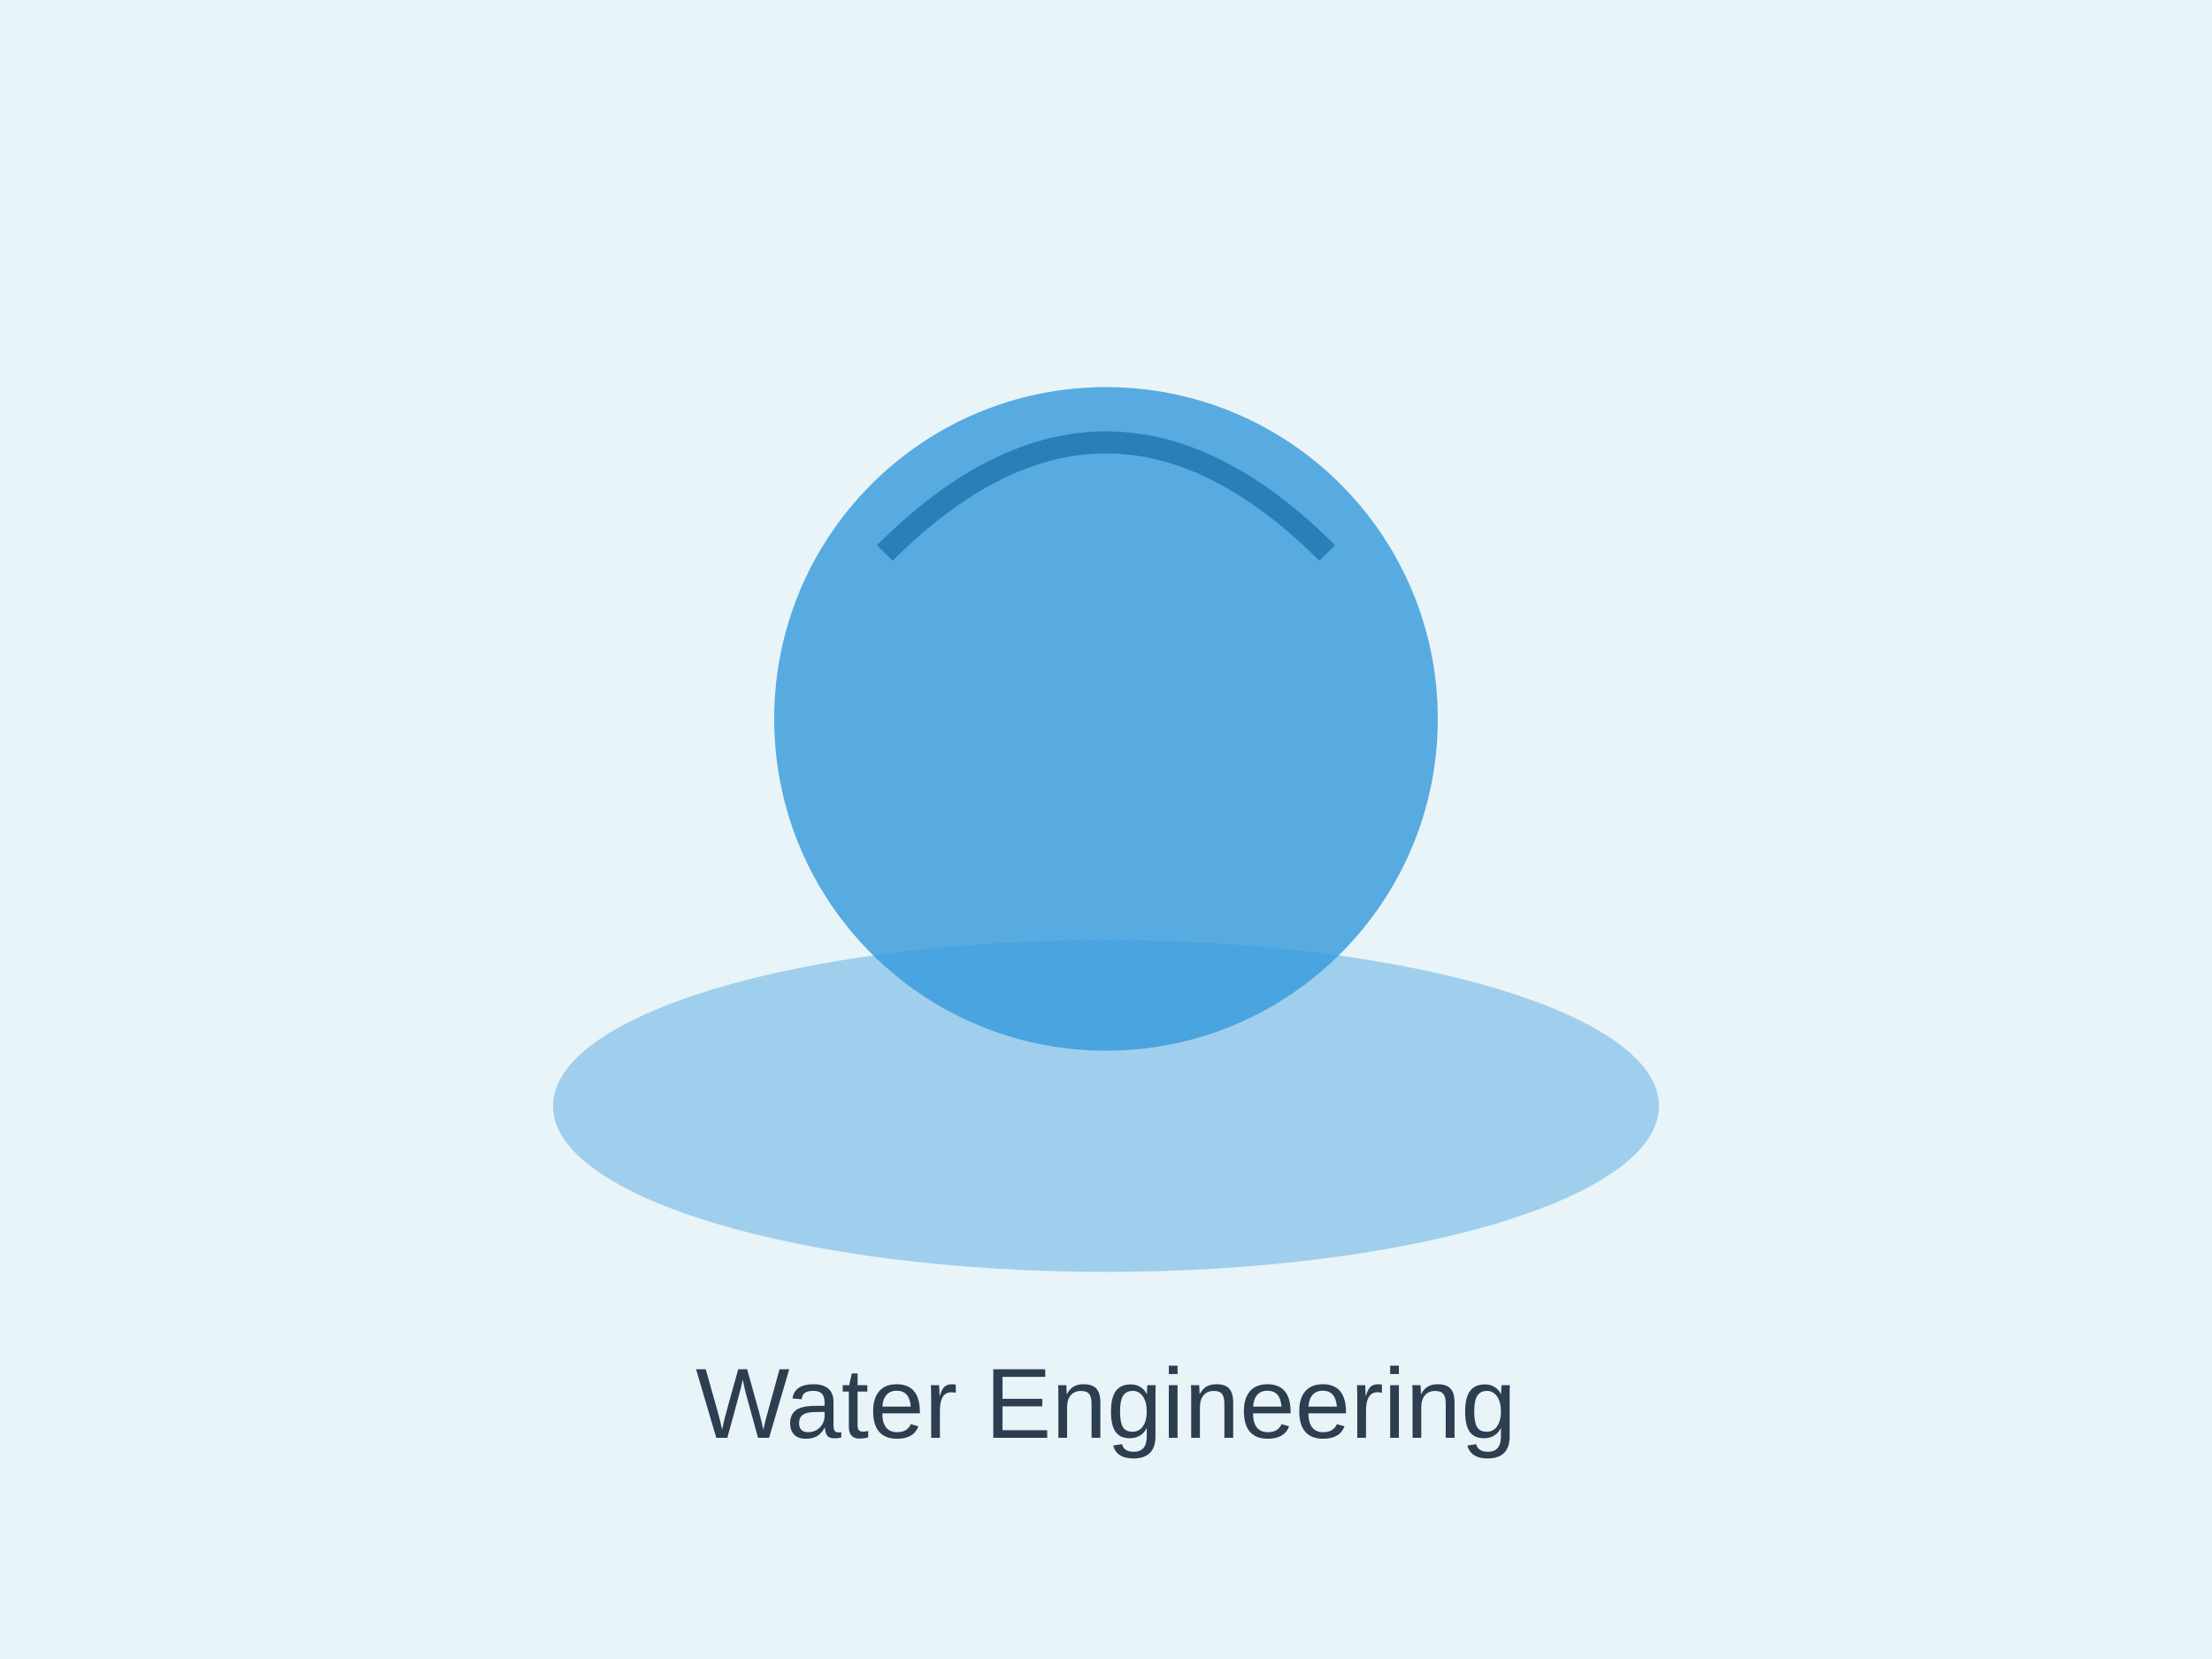
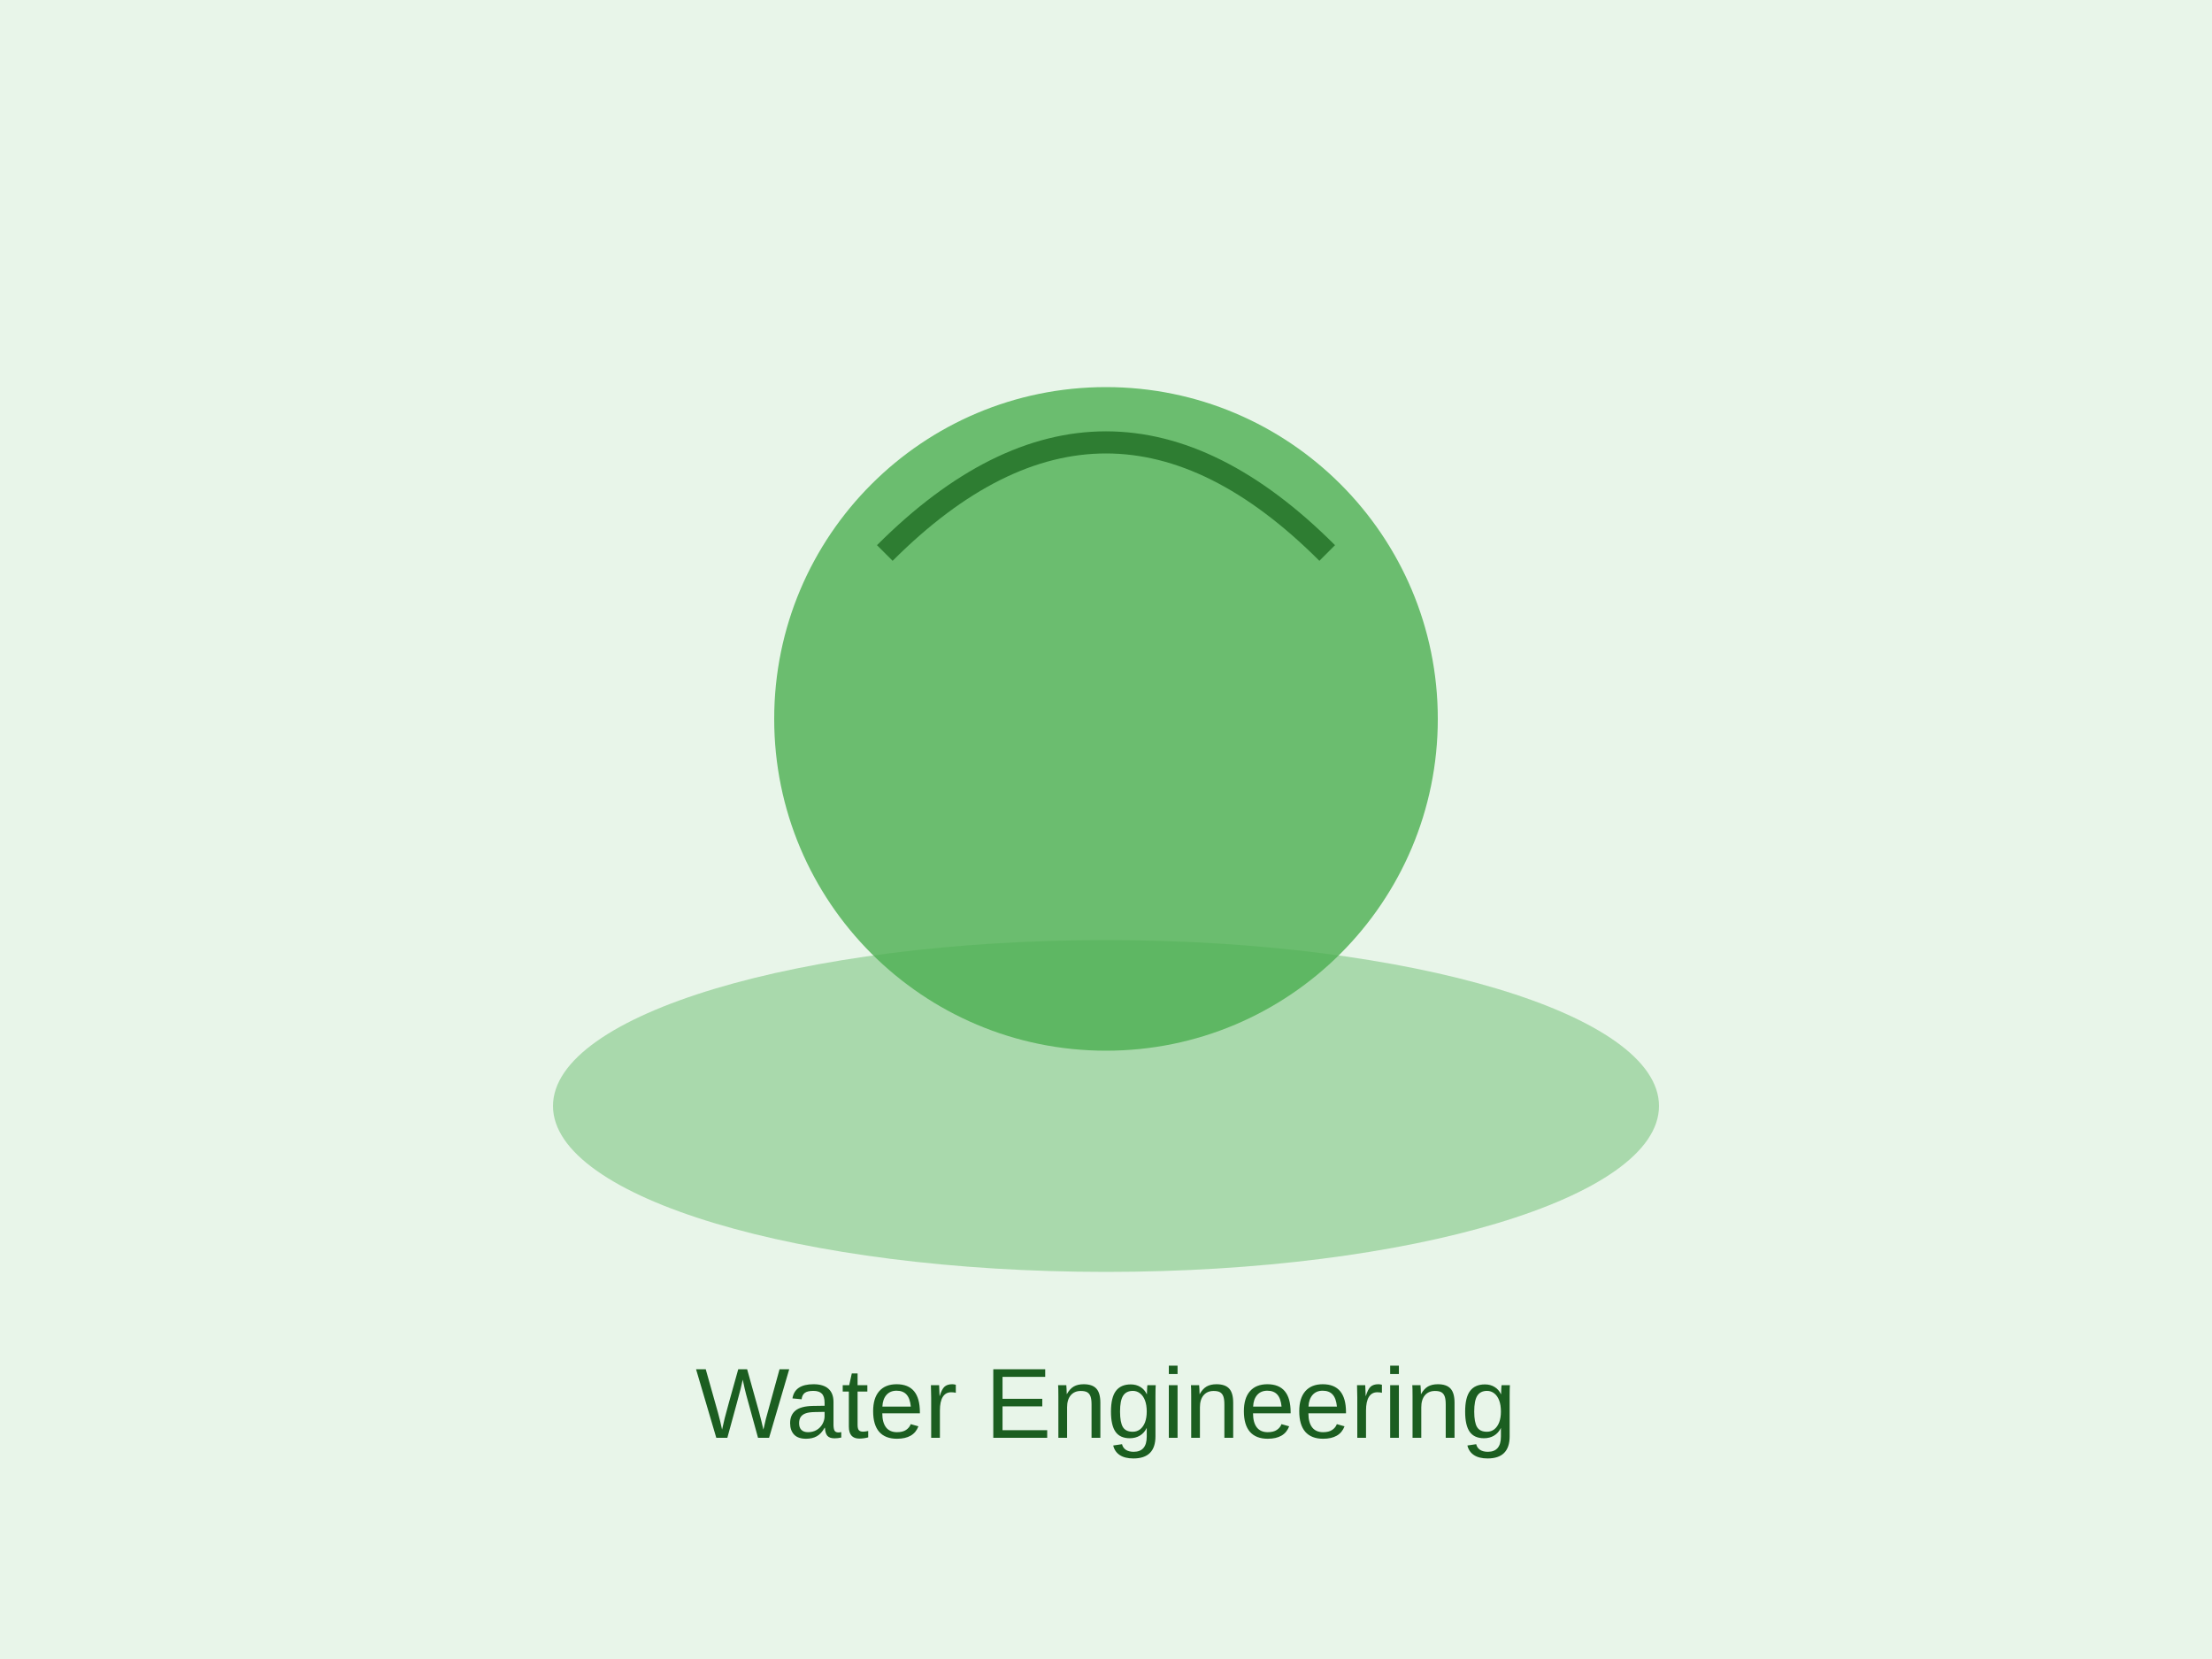
<svg xmlns="http://www.w3.org/2000/svg" viewBox="0 0 400 300">
-   <rect fill="#e8f4f8" width="400" height="300" />
-   <circle cx="200" cy="130" r="60" fill="#3498db" opacity="0.8" />
-   <ellipse cx="200" cy="200" rx="100" ry="30" fill="#3498db" opacity="0.4" />
-   <path d="M160 100 Q200 60 240 100" stroke="#2980b9" stroke-width="4" fill="none" />
-   <text x="200" y="260" text-anchor="middle" font-family="Arial, sans-serif" font-size="18" fill="#2c3e50">Water Engineering</text>
+   <rect fill="#e8f5e9" width="400" height="300" />
+   <circle cx="200" cy="130" r="60" fill="#4caf50" opacity="0.8" />
+   <ellipse cx="200" cy="200" rx="100" ry="30" fill="#4caf50" opacity="0.4" />
+   <path d="M160 100 Q200 60 240 100" stroke="#2e7d32" stroke-width="4" fill="none" />
+   <text x="200" y="260" text-anchor="middle" font-family="Arial, sans-serif" font-size="18" fill="#1b5e20">Water Engineering</text>
</svg>
